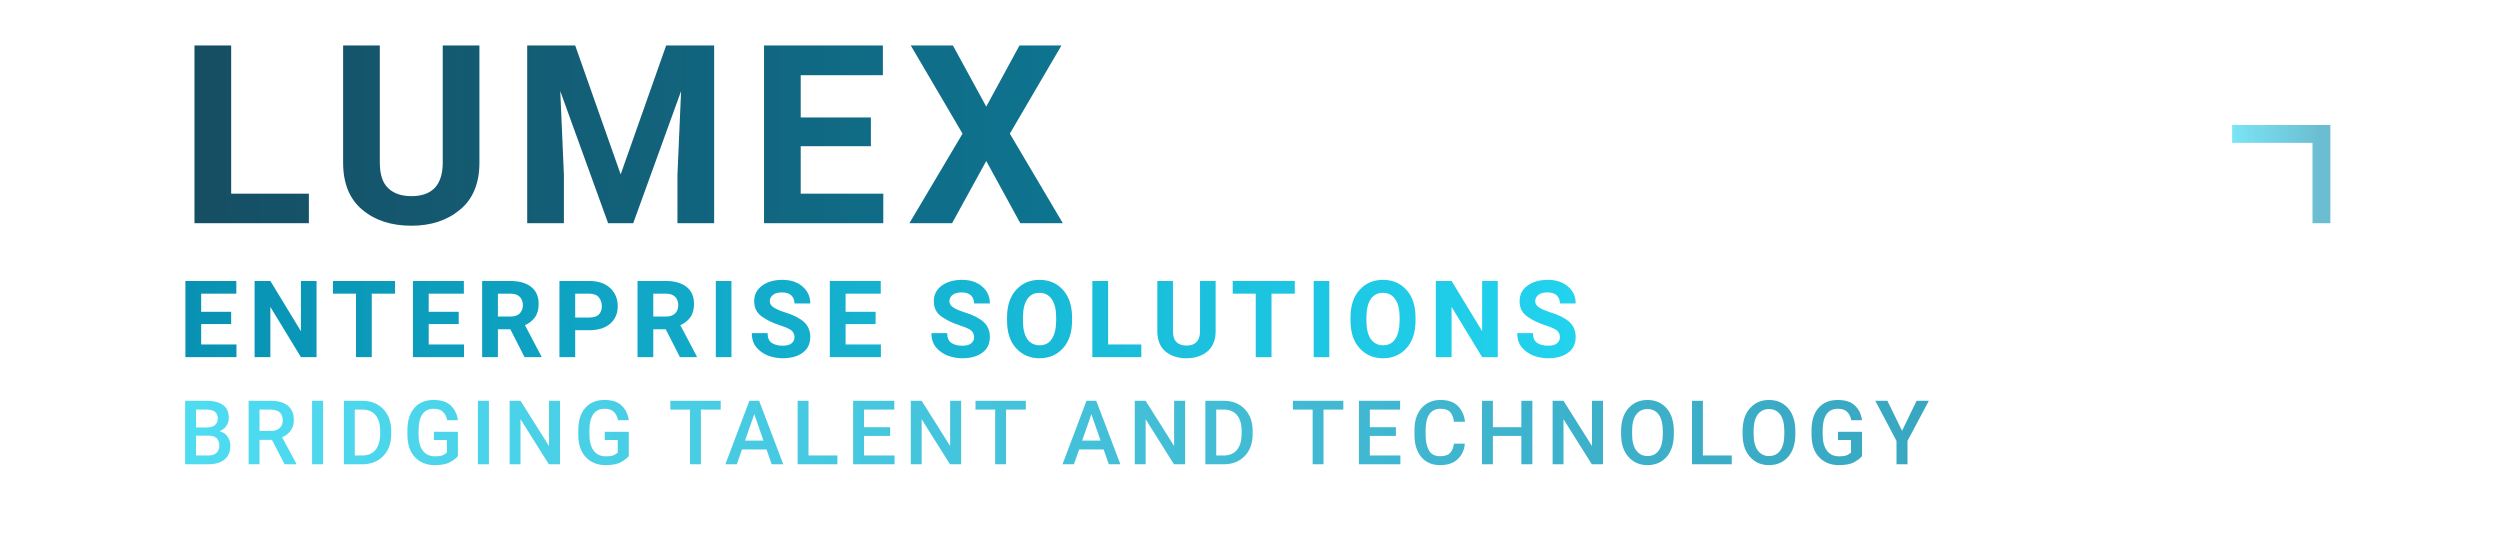
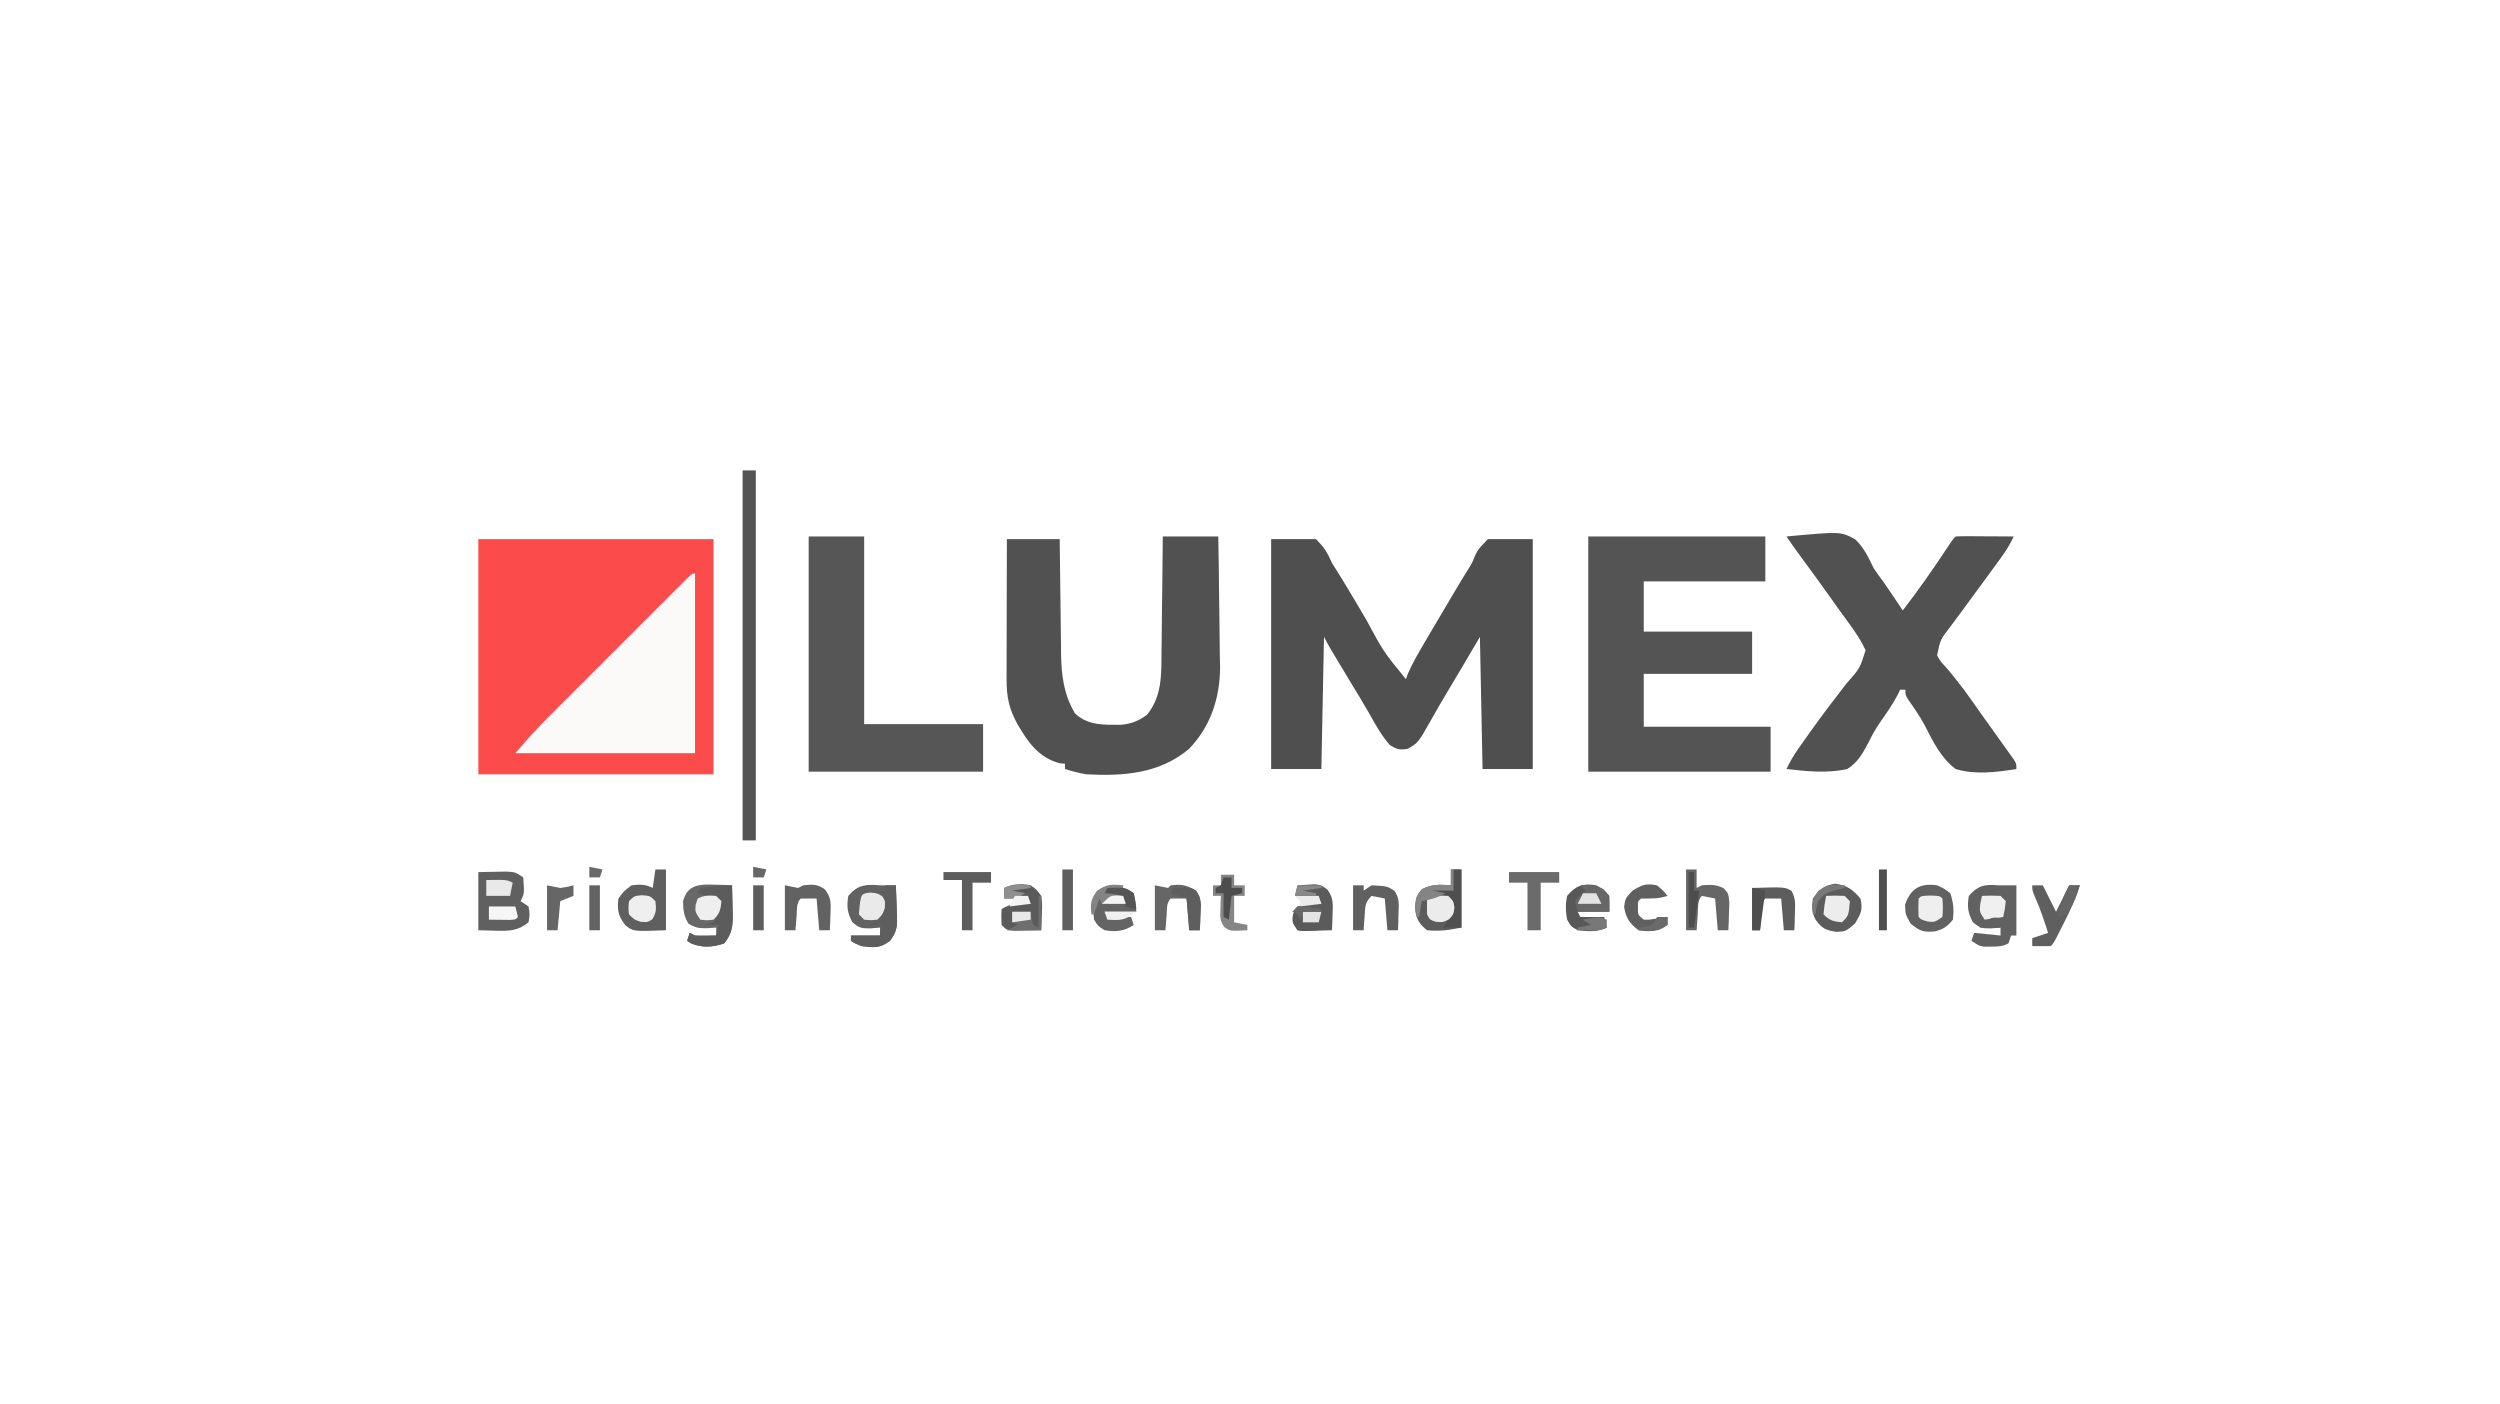
- <svg xmlns="http://www.w3.org/2000/svg" viewBox="0 0 280 60" class="lumex-logo">
-   <defs>
-     <linearGradient id="primaryGradient" x1="0%" y1="0%" x2="100%" y2="100%">
-       <stop offset="0%" style="stop-color:#0891b2" />
-       <stop offset="100%" style="stop-color:#0e7490" />
-     </linearGradient>
-     <linearGradient id="accentGradient" x1="0%" y1="0%" x2="100%" y2="0%">
-       <stop offset="0%" style="stop-color:#22d3ee" />
-       <stop offset="100%" style="stop-color:#0891b2" />
-     </linearGradient>
-     <linearGradient id="textPrimary" x1="0%" y1="0%" x2="100%" y2="0%">
-       <stop offset="0%" style="stop-color:#164e63" />
-       <stop offset="100%" style="stop-color:#0e7490" />
-     </linearGradient>
-     <linearGradient id="subtitleGradient" x1="0%" y1="0%" x2="100%" y2="0%">
-       <stop offset="0%" style="stop-color:#0891b2" />
-       <stop offset="100%" style="stop-color:#22d3ee" />
-     </linearGradient>
-   </defs>
-   <g class="brand-text">
-     <text x="20" y="25" font-family="'Segoe UI', 'Roboto', system-ui, sans-serif" font-size="28" font-weight="700" fill="url(#textPrimary)" class="company-name">
-       LUMEX
-     </text>
-     <text x="20" y="40" font-family="'Segoe UI', 'Roboto', system-ui, sans-serif" font-size="12" font-weight="600" fill="url(#subtitleGradient)" class="company-subtitle" letter-spacing="1px">
-       ENTERPRISE SOLUTIONS
-     </text>
-     <text x="20" y="52" font-family="'Segoe UI', 'Roboto', system-ui, sans-serif" font-size="10" font-weight="500" fill="url(#accentGradient)" class="brand-tagline" letter-spacing="0.8px">
-       BRIDGING TALENT AND TECHNOLOGY
-     </text>
-   </g>
-   <g class="accent-elements">
-     <line x1="20" y1="44" x2="240" y2="44" stroke="url(#primaryGradient)" stroke-width="0.5" opacity="0.3" class="divider-line" />
-     <path d="M250 15 L260 15 L260 25" stroke="url(#accentGradient)" stroke-width="2" fill="none" opacity="0.6" class="corner-accent" />
-   </g>
-   <style>
-     .lumex-logo {
-       transition: all 0.2s ease;
-     }
-     
- 
-     
-     .lumex-logo:hover .company-name {
-       filter: brightness(1.2);
-       transform: scale(1.05);
-       transition: all 0.3s ease;
-     }
-     
-     .lumex-logo:hover .company-subtitle {
-       filter: brightness(1.2);
-       transform: translateX(2px);
-       transition: all 0.3s ease;
-     }
-     
-     .lumex-logo:hover .innovation-dot {
-       animation: dot-pulse 1.8s ease-in-out infinite alternate;
-     }
-     
-     .lumex-logo:hover .divider-line {
-       opacity: 0.5;
-       transition: opacity 0.2s ease;
-     }
-     
-     .lumex-logo:hover .corner-accent {
-       opacity: 0.8;
-       animation: accent-glow 2s ease-in-out infinite;
-     }
-     
-     @keyframes dot-pulse {
-       0% { opacity: 0.8; transform: scale(1); }
-       100% { opacity: 1; transform: scale(1.2); }
-     }
-     
-     @keyframes accent-glow {
-       0%, 100% { opacity: 0.6; }
-       50% { opacity: 0.9; }
-     }
-     
-     .company-name {
-       letter-spacing: 2px;
-       font-weight: 700;
-     }
-     
-     .company-subtitle {
-       text-transform: uppercase;
-       font-feature-settings: "kern" 1, "liga" 1;
-     }
-     
-     .brand-tagline {
-       text-transform: uppercase;
-       font-feature-settings: "kern" 1, "liga" 1;
-       opacity: 0.8;
-     }
-     
-     /* Staggered animation delays for innovation elements */
-     .innovation-diamond:nth-child(1) { animation-delay: 0s; }
-     .innovation-dot { animation-delay: 0.5s; }
-     .innovation-diamond:nth-child(3) { animation-delay: 1s; }
-     
-     /* Professional, clean styling */
-     * {
-       vector-effect: non-scaling-stroke;
-     }
-   </style>
+ <svg xmlns="http://www.w3.org/2000/svg" version="1.1" width="946" height="531">
+   <path d="M0 0 C312.18 0 624.36 0 946 0 C946 175.23 946 350.46 946 531 C633.82 531 321.64 531 0 531 C0 355.77 0 180.54 0 0 Z " fill="transparent" transform="translate(0,0)" />
+   <path d="M0 0 C29.37 0 58.74 0 89 0 C89 29.37 89 58.74 89 89 C59.63 89 30.26 89 0 89 C0 59.63 0 30.26 0 0 Z " fill="#FC4B4B" transform="translate(181,204)" />
+   <path d="M0 0 C5.61 0 11.22 0 17 0 C20.215 3.328 21.229 4.969 23 9 C24.226 11.015 25.478 13.014 26.75 15 C29.918 20.172 33 25.39 36.062 30.625 C42.511 42.595 42.511 42.595 51 53 C51.229 52.352 51.459 51.703 51.695 51.035 C53.441 46.974 55.641 43.247 57.875 39.438 C58.356 38.613 58.837 37.788 59.333 36.938 C62.962 30.732 66.627 24.547 70.312 18.375 C70.791 17.571 71.27 16.767 71.763 15.939 C72.696 14.384 73.65 12.841 74.624 11.312 C76.065 9.011 76.065 9.011 77.091 6.415 C78.293 3.914 78.293 3.914 82 0 C87.61 0 93.22 0 99 0 C99 28.71 99 57.42 99 87 C92.73 87 86.46 87 80 87 C79.67 70.5 79.34 54 79 37 C76.546 41.166 74.091 45.333 71.562 49.625 C70.086 52.104 68.607 54.582 67.125 57.059 C64.779 60.98 62.469 64.915 60.25 68.91 C55.641 77.028 55.641 77.028 51.777 79.316 C48.79 79.885 47.617 79.557 45 78 C41.897 74.511 39.702 70.607 37.444 66.549 C35.076 62.37 32.56 58.28 30.071 54.172 C28.057 50.845 26.056 47.511 24.062 44.172 C23.497 43.224 22.931 42.276 22.348 41.3 C21.522 39.891 20.73 38.461 20 37 C19.67 53.5 19.34 70 19 87 C12.73 87 6.46 87 0 87 C0 58.29 0 29.58 0 0 Z " fill="#4F4F4F" transform="translate(481,204)" />
+   <path d="M0 0 C22.11 0 44.22 0 67 0 C67 5.61 67 11.22 67 17 C51.82 17 36.64 17 21 17 C21 23.27 21 29.54 21 36 C34.53 36 48.06 36 62 36 C62 41.28 62 46.56 62 52 C48.47 52 34.94 52 21 52 C21 58.6 21 65.2 21 72 C36.84 72 52.68 72 69 72 C69 77.61 69 83.22 69 89 C46.23 89 23.46 89 0 89 C0 59.63 0 30.26 0 0 Z " fill="#545454" transform="translate(601,203)" />
+   <path d="M0 0 C6.93 0 13.86 0 21 0 C21.137 7.581 21.246 15.162 21.311 22.744 C21.342 26.266 21.384 29.787 21.453 33.309 C21.531 37.375 21.56 41.441 21.586 45.508 C21.617 46.748 21.648 47.988 21.68 49.266 C21.684 60.887 18.179 71.856 9.922 80.387 C-1.273 89.784 -14.951 90.759 -29 90 C-31.786 89.52 -34.296 88.848 -37 88 C-37 87.34 -37 86.68 -37 86 C-38.021 85.907 -38.021 85.907 -39.062 85.812 C-47.089 83.592 -51.009 77.854 -55 71 C-58.209 65.246 -59.128 60.568 -59.114 54.016 C-59.113 52.836 -59.113 51.655 -59.113 50.438 C-59.108 49.173 -59.103 47.909 -59.098 46.605 C-59.096 45.303 -59.095 44 -59.093 42.659 C-59.09 39.208 -59.08 35.757 -59.069 32.307 C-59.058 28.781 -59.054 25.255 -59.049 21.729 C-59.038 14.819 -59.021 7.91 -59 1 C-52.4 1 -45.8 1 -39 1 C-38.985 2.553 -38.971 4.106 -38.956 5.707 C-38.898 11.503 -38.82 17.299 -38.738 23.095 C-38.704 25.597 -38.676 28.099 -38.654 30.602 C-38.62 34.211 -38.567 37.82 -38.512 41.43 C-38.505 42.537 -38.499 43.645 -38.492 44.786 C-38.343 52.781 -37.379 60.063 -33.188 67 C-28.131 71.623 -22.415 71.232 -15.902 71.266 C-11.905 70.9 -9.056 69.807 -5.875 67.375 C-0.278 60.285 -0.534 52.388 -0.488 43.75 C-0.47 42.496 -0.452 41.242 -0.434 39.95 C-0.389 36.643 -0.357 33.335 -0.33 30.028 C-0.3 26.642 -0.254 23.257 -0.209 19.871 C-0.124 13.247 -0.057 6.624 0 0 Z " fill="#515151" transform="translate(440,203)" />
+   <path d="M0 0 C20.453 -1.89 20.453 -1.89 25.907 1.017 C29.251 4.035 31.061 8.009 33 12 C34.239 13.814 35.508 15.607 36.812 17.375 C39.256 20.886 41.633 24.437 44 28 C50.02 20.192 55.621 12.197 61.031 3.957 C63 1 63 1 64 0 C65.635 -0.087 67.273 -0.107 68.91 -0.098 C69.9 -0.094 70.889 -0.091 71.908 -0.088 C72.949 -0.08 73.99 -0.071 75.062 -0.062 C76.63 -0.056 76.63 -0.056 78.229 -0.049 C80.819 -0.037 83.41 -0.021 86 0 C84.687 2.771 83.224 5.22 81.418 7.695 C80.904 8.403 80.39 9.11 79.86 9.839 C79.308 10.593 78.756 11.348 78.188 12.125 C77.619 12.91 77.05 13.694 76.464 14.503 C73.427 18.689 70.367 22.858 67.285 27.012 C66.693 27.817 66.1 28.621 65.49 29.451 C64.351 30.997 63.205 32.538 62.052 34.073 C58.202 39.032 58.202 39.032 57 45 C58.276 47.3 58.276 47.3 60.312 49.438 C63.651 53.36 66.782 57.355 69.75 61.562 C70.157 62.138 70.564 62.714 70.983 63.307 C71.849 64.535 72.715 65.762 73.579 66.991 C75.144 69.203 76.723 71.405 78.305 73.605 C79.412 75.154 80.518 76.702 81.625 78.25 C82.158 78.989 82.692 79.729 83.241 80.49 C83.731 81.179 84.222 81.868 84.727 82.578 C85.385 83.497 85.385 83.497 86.057 84.435 C87 86 87 86 87 88 C79.423 89.199 71.451 90.252 64 88 C58.494 83.826 55.415 77.571 52.343 71.516 C50.52 68.1 48.348 64.974 46.121 61.81 C45 60 45 60 45 58 C44.34 58 43.68 58 43 58 C42.742 58.549 42.484 59.098 42.219 59.664 C40.218 63.499 37.763 66.999 35.285 70.539 C33.649 72.915 32.32 75.305 31.059 77.898 C28.937 81.918 26.972 85.585 23 88 C15.482 89.702 7.592 88.864 0 88 C1.276 85.334 2.665 82.906 4.363 80.488 C4.832 79.821 5.301 79.153 5.783 78.466 C6.288 77.755 6.793 77.045 7.312 76.312 C7.836 75.572 8.359 74.832 8.898 74.069 C13.358 67.806 17.993 61.685 22.722 55.622 C27.783 49.906 27.783 49.906 29.938 43.062 C27.337 37.341 23.055 32.184 19.438 27.062 C18.919 26.328 18.4 25.593 17.866 24.835 C13.798 19.09 9.662 13.397 5.478 7.735 C3.596 5.187 1.757 2.636 0 0 Z " fill="#515151" transform="translate(676,203)" />
+   <path d="M0 0 C6.93 0 13.86 0 21 0 C21 23.43 21 46.86 21 71 C35.85 71 50.7 71 66 71 C66 76.94 66 82.88 66 89 C44.22 89 22.44 89 0 89 C0 59.63 0 30.26 0 0 Z " fill="#565656" transform="translate(306,203)" />
+   <path d="M0 0 C0 22.44 0 44.88 0 68 C-22.44 68 -44.88 68 -68 68 C-64.013 63.348 -60.058 58.912 -55.735 54.606 C-55.141 54.01 -54.547 53.414 -53.934 52.8 C-51.994 50.855 -50.05 48.914 -48.105 46.973 C-46.749 45.615 -45.392 44.258 -44.035 42.9 C-41.205 40.068 -38.373 37.238 -35.54 34.41 C-31.901 30.776 -28.265 27.137 -24.631 23.498 C-21.838 20.7 -19.041 17.905 -16.244 15.111 C-14.902 13.769 -13.56 12.426 -12.219 11.083 C-10.355 9.216 -8.487 7.352 -6.618 5.489 C-6.061 4.929 -5.503 4.37 -4.929 3.793 C-1.114 0 -1.114 0 0 0 Z " fill="#FCF9F9" transform="translate(263,217)" />
+   <path d="M0 0 C1.65 0 3.3 0 5 0 C5 46.2 5 92.4 5 140 C3.35 140 1.7 140 0 140 C0 93.8 0 47.6 0 0 Z " fill="#545454" transform="translate(281,178)" />
+   <path d="M0 0 C2.248 -0.041 4.496 -0.083 6.812 -0.125 C8.077 -0.148 9.342 -0.171 10.645 -0.195 C14 0 14 0 17 2 C17.438 8.125 17.438 8.125 16 11 C16.99 11.66 17.98 12.32 19 13 C19.5 15.938 19.5 15.938 19 19 C14.994 22.244 11.728 22.329 6.688 22.188 C3.377 22.095 3.377 22.095 0 22 C0 14.74 0 7.48 0 0 Z " fill="#606060" transform="translate(181,330)" />
+   <path d="M0 0 C0.99 0 1.98 0 3 0 C4.32 0 5.64 0 7 0 C7 6.27 7 12.54 7 19 C6.34 19 5.68 19 5 19 C4.67 19.99 4.34 20.98 4 22 C1.66 23.17 0.166 23.166 -2.438 23.188 C-3.611 23.209 -3.611 23.209 -4.809 23.23 C-7 23 -7 23 -10 21 C-9.67 20.01 -9.34 19.02 -9 18 C-5.7 18.33 -2.4 18.66 1 19 C1 18.01 1 17.02 1 16 C-0.237 16.103 -1.475 16.206 -2.75 16.312 C-6.129 16.301 -6.767 16.192 -9.5 13.938 C-11.385 10.246 -11.669 8.091 -11 4 C-7.594 0.093 -5.053 -0.439 0 0 Z " fill="#616161" transform="translate(756,335)" />
+   <path d="M0 0 C0.66 0 1.32 0 2 0 C3.32 0 4.64 0 6 0 C6.135 2.897 6.234 5.788 6.312 8.688 C6.354 9.504 6.396 10.321 6.439 11.162 C6.528 15.552 6.429 17.422 3.734 21.055 C-0.335 23.95 -2.104 23.544 -7 23 C-9.5 22 -9.5 22 -11 21 C-11 20.34 -11 19.68 -11 19 C-7.37 19 -3.74 19 0 19 C0 18.01 0 17.02 0 16 C-1.238 16.103 -2.475 16.206 -3.75 16.312 C-7.129 16.301 -7.767 16.192 -10.5 13.938 C-12.385 10.246 -12.669 8.091 -12 4 C-8.395 -0.261 -5.388 -0.407 0 0 Z " fill="#616161" transform="translate(333,335)" />
+   <path d="M0 0 C1.263 0.036 2.527 0.072 3.828 0.109 C5.274 0.179 5.274 0.179 6.75 0.25 C6.831 2.98 6.891 5.707 6.938 8.438 C6.963 9.206 6.988 9.975 7.014 10.768 C7.073 15.406 6.85 18.528 3.75 22.25 C-0.508 23.669 -4.479 23.977 -8.688 22.25 C-9.203 21.92 -9.719 21.59 -10.25 21.25 C-9.92 20.26 -9.59 19.27 -9.25 18.25 C-8.59 18.58 -7.93 18.91 -7.25 19.25 C-5.877 19.319 -4.5 19.335 -3.125 19.312 C-1.846 19.292 -0.568 19.271 0.75 19.25 C0.75 18.26 0.75 17.27 0.75 16.25 C-0.487 16.332 -1.725 16.415 -3 16.5 C-6.013 16.479 -7.093 16.344 -9.75 14.75 C-11.553 11.745 -11.727 9.693 -11.781 6.25 C-10.127 0.023 -5.687 -0.211 0 0 Z " fill="#686868" transform="translate(270.25,334.75)" />
+   <path d="M0 0 C1.32 0 2.64 0 4 0 C4 7.59 4 15.18 4 23 C-8.382 23.495 -8.382 23.495 -11.359 21.109 C-14.071 17.623 -14.52 15.424 -14 11 C-11.875 8.125 -11.875 8.125 -9 6 C-5.796 5.623 -3.889 5.556 -1 7 C-0.67 4.69 -0.34 2.38 0 0 Z " fill="#5F5F5F" transform="translate(248,329)" />
+   <path d="M0 0 C1.32 0 2.64 0 4 0 C4 7.26 4 14.52 4 22 C-0.851 22.97 -4.129 23.464 -9 23 C-11.65 20.88 -12.717 19.362 -13.41 16.027 C-13.678 12.356 -13.302 10.377 -11 7.5 C-7.014 5.507 -4.419 5.7 0 6 C0 4.02 0 2.04 0 0 Z " fill="#5C5C5C" transform="translate(549,329)" />
+   <path d="M0 0 C2.812 1.312 2.812 1.312 5 3 C6.208 6.623 6.4 9.196 6 13 C3.894 15.566 2.312 16.696 -0.938 17.449 C-5.225 17.815 -6.659 17.285 -10.062 14.438 C-12 11 -12 11 -12.125 7.375 C-10.073 1.22 -6.38 -0.93 0 0 Z " fill="#616161" transform="translate(733,335)" />
+   <path d="M0 0 C4.784 0.839 6.332 2 9.562 5.625 C10.539 9.797 9.748 11.312 7.562 15 C4.061 18.064 4.061 18.064 0.5 18.25 C-3.733 17.578 -4.949 17.01 -7.438 13.625 C-8.882 10.736 -8.814 8.829 -8.438 5.625 C-5.854 2.024 -4.386 0.797 0 0 Z " fill="#5C5C5C" transform="translate(694.4375,334.375)" />
+   <path d="M0 0 C2.875 1.625 2.875 1.625 5 4 C5 5.98 5 7.96 5 10 C1.04 10 -2.92 10 -7 10 C-6.67 10.66 -6.34 11.32 -6 12 C-3.03 12 -0.06 12 3 12 C3.33 13.32 3.66 14.64 4 16 C0.532 17.734 -3.208 17.458 -7 17 C-9.562 15.562 -9.562 15.562 -11 13 C-11.598 9.868 -11.659 7.125 -11 4 C-7.771 0.106 -4.964 -0.827 0 0 Z " fill="#585858" transform="translate(604,335)" />
+   <path d="M0 0 C2.242 1.598 2.242 1.598 4 4 C4.391 7.234 4.391 7.234 4.25 10.75 C4.214 11.92 4.178 13.091 4.141 14.297 C4.071 15.635 4.071 15.635 4 17 C1.875 17.054 -0.25 17.093 -2.375 17.125 C-3.558 17.148 -4.742 17.171 -5.961 17.195 C-9 17 -9 17 -11 15 C-11.125 11.875 -11.125 11.875 -11 9 C-7.366 6.674 -4.229 6.837 0 7 C-0.33 6.34 -0.66 5.68 -1 5 C-3.97 5 -6.94 5 -10 5 C-10 3.68 -10 2.36 -10 1 C-6.871 -0.565 -3.389 -0.697 0 0 Z " fill="#5A5A5A" transform="translate(390,335)" />
+   <path d="M0 0 C1.415 -0.109 2.832 -0.186 4.25 -0.25 C5.039 -0.296 5.828 -0.343 6.641 -0.391 C9 0 9 0 11.281 1.594 C13.572 4.801 13.406 6.851 13.25 10.75 C13.214 11.92 13.178 13.091 13.141 14.297 C13.071 15.635 13.071 15.635 13 17 C10.876 17.081 8.75 17.139 6.625 17.188 C5.442 17.222 4.258 17.257 3.039 17.293 C1.535 17.148 1.535 17.148 0 17 C-2 14 -2 14 -1.812 11.438 C-1 9 -1 9 2 7 C4.332 6.921 6.668 6.912 9 7 C8.67 6.34 8.34 5.68 8 5 C5.874 4.533 5.874 4.533 3.438 4.375 C2.611 4.3 1.785 4.225 0.934 4.148 C0.296 4.099 -0.343 4.05 -1 4 C-0.67 2.68 -0.34 1.36 0 0 Z " fill="#5B5B5B" transform="translate(491,335)" />
+   <path d="M0 0 C1.32 0 2.64 0 4 0 C4 2.31 4 4.62 4 7 C4.66 6.67 5.32 6.34 6 6 C9.156 5.726 11.309 5.662 14.18 7.066 C16 9 16 9 16.391 12.355 C16.321 14.252 16.321 14.252 16.25 16.188 C16.214 17.46 16.178 18.732 16.141 20.043 C16.071 21.507 16.071 21.507 16 23 C14.68 23 13.36 23 12 23 C11.67 19.04 11.34 15.08 11 11 C9.35 10.67 7.7 10.34 6 10 C4.189 11.811 4.618 14.613 4.438 17.062 C4.354 18.167 4.27 19.272 4.184 20.41 C4.123 21.265 4.062 22.119 4 23 C2.68 23 1.36 23 0 23 C0 15.41 0 7.82 0 0 Z " fill="#666666" transform="translate(638,329)" />
+   <path d="M0 0 C6.27 0 12.54 0 19 0 C19 1.32 19 2.64 19 4 C16.69 4 14.38 4 12 4 C12 9.94 12 15.88 12 22 C10.35 22 8.7 22 7 22 C7 16.06 7 10.12 7 4 C4.69 4 2.38 4 0 4 C0 2.68 0 1.36 0 0 Z " fill="#6B6B6B" transform="translate(571,330)" />
+   <path d="M0 0 C2.475 0.495 2.475 0.495 5 1 C5.33 0.67 5.66 0.34 6 0 C9.635 -0.413 11.509 -0.292 14.684 1.598 C17 4 17 4 17.488 7.234 C17.43 8.395 17.372 9.555 17.312 10.75 C17.245 12.506 17.245 12.506 17.176 14.297 C17.118 15.189 17.06 16.081 17 17 C15.68 17 14.36 17 13 17 C12.67 13.04 12.34 9.08 12 5 C10.02 5 8.04 5 6 5 C4.26 6.74 4.628 9.194 4.438 11.562 C4.354 12.574 4.27 13.586 4.184 14.629 C4.123 15.411 4.062 16.194 4 17 C2.68 17 1.36 17 0 17 C0 11.39 0 5.78 0 0 Z " fill="#666666" transform="translate(437,335)" />
+   <path d="M0 0 C2.475 0.495 2.475 0.495 5 1 C5.66 0.67 6.32 0.34 7 0 C10.491 -0.379 12.302 -0.512 15.18 1.598 C17.604 4.797 17.409 6.784 17.25 10.75 C17.214 11.92 17.178 13.091 17.141 14.297 C17.071 15.635 17.071 15.635 17 17 C15.68 17 14.36 17 13 17 C12.67 13.04 12.34 9.08 12 5 C10.02 5 8.04 5 6 5 C4.26 6.74 4.628 9.194 4.438 11.562 C4.354 12.574 4.27 13.586 4.184 14.629 C4.123 15.411 4.062 16.194 4 17 C2.68 17 1.36 17 0 17 C0 11.39 0 5.78 0 0 Z " fill="#626262" transform="translate(297,335)" />
+   <path d="M0 0 C1.32 0 2.64 0 4 0 C5.65 3.3 7.3 6.6 9 10 C10.65 6.7 12.3 3.4 14 0 C15.32 0 16.64 0 18 0 C16.476 5.067 14.327 9.615 11.938 14.312 C11.391 15.404 11.391 15.404 10.834 16.518 C8.141 21.859 8.141 21.859 7 23 C4.667 23.041 2.333 23.042 0 23 C0 22.01 0 21.02 0 20 C1.98 19.34 3.96 18.68 6 18 C4.597 13.613 3.18 9.277 1.312 5.062 C0 2 0 2 0 0 Z " fill="#5F5F5F" transform="translate(769,335)" />
+   <path d="M0 0 C1.32 0 2.64 0 4 0 C4 0.66 4 1.32 4 2 C4.99 1.34 5.98 0.68 7 0 C12.975 0.32 12.975 0.32 15.707 2.133 C17.656 4.947 17.288 7.316 17.188 10.688 C17.16 11.867 17.133 13.046 17.105 14.262 C17.071 15.165 17.036 16.069 17 17 C15.68 17 14.36 17 13 17 C12.67 13.04 12.34 9.08 12 5 C10.35 4.67 8.7 4.34 7 4 C4.411 6.589 4.626 8.027 4.375 11.625 C4.3 12.628 4.225 13.631 4.148 14.664 C4.099 15.435 4.05 16.206 4 17 C2.68 17 1.36 17 0 17 C0 11.39 0 5.78 0 0 Z " fill="#606060" transform="translate(512,335)" />
+   <path d="M0 0 C0.081 2.73 0.141 5.457 0.188 8.188 C0.213 8.956 0.238 9.725 0.264 10.518 C0.323 15.156 0.1 18.278 -3 22 C-7.258 23.419 -11.229 23.727 -15.438 22 C-15.953 21.67 -16.469 21.34 -17 21 C-16.505 19.515 -16.505 19.515 -16 18 C-15.34 18.33 -14.68 18.66 -14 19 C-12.627 19.069 -11.25 19.085 -9.875 19.062 C-8.596 19.042 -7.317 19.021 -6 19 C-5.67 17.68 -5.34 16.36 -5 15 C-6.65 15 -8.3 15 -10 15 C-9.01 14.67 -8.02 14.34 -7 14 C-5.198 11.478 -4.952 10.355 -5.375 7.25 C-5.581 6.508 -5.787 5.765 -6 5 C-8.31 4.34 -10.62 3.68 -13 3 C-12.67 2.34 -12.34 1.68 -12 1 C-7.888 0.326 -4.17 0 0 0 Z " fill="#5C5C5C" transform="translate(277,335)" />
+   <path d="M0 0 C6.625 -0.25 6.625 -0.25 10 2 C10.688 5.625 10.688 5.625 11 9 C7.04 9 3.08 9 -1 9 C-0.67 9.66 -0.34 10.32 0 11 C2.97 11 5.94 11 9 11 C9.33 11.99 9.66 12.98 10 14 C6.311 16.459 3.283 16.681 -1 16 C-3.5 14.438 -3.5 14.438 -5 12 C-5.438 8.375 -5.438 8.375 -5 5 C-4.01 4.34 -3.02 3.68 -2 3 C-2 3.99 -2 4.98 -2 6 C0.97 6 3.94 6 7 6 C5.291 2.685 5.291 2.685 1.875 2.312 C0.926 2.209 -0.022 2.106 -1 2 C-0.67 1.34 -0.34 0.68 0 0 Z " fill="#646464" transform="translate(419,336)" />
+   <path d="M0 0 C1.65 0 3.3 0 5 0 C5 1.32 5 2.64 5 4 C6.32 4 7.64 4 9 4 C9 5.32 9 6.64 9 8 C7.68 8 6.36 8 5 8 C5 11.3 5 14.6 5 18 C6.65 18.33 8.3 18.66 10 19 C10 19.66 10 20.32 10 21 C3.53 21.366 3.53 21.366 1.281 19.812 C-0.443 17.373 -0.303 15.769 -0.188 12.812 C-0.16 11.911 -0.133 11.01 -0.105 10.082 C-0.071 9.395 -0.036 8.708 0 8 C-0.99 8 -1.98 8 -3 8 C-3 6.68 -3 5.36 -3 4 C-2.01 4 -1.02 4 0 4 C0 2.68 0 1.36 0 0 Z " fill="#858585" transform="translate(462,331)" />
+   <path d="M0 0 C1.32 0 2.64 0 4 0 C4.135 2.897 4.234 5.788 4.312 8.688 C4.354 9.504 4.396 10.321 4.439 11.162 C4.528 15.552 4.429 17.422 1.734 21.055 C-2.335 23.95 -4.104 23.544 -9 23 C-11.5 22 -11.5 22 -13 21 C-13 20.34 -13 19.68 -13 19 C-9.37 19 -5.74 19 -2 19 C-1.67 17.68 -1.34 16.36 -1 15 C-2.65 15 -4.3 15 -6 15 C-5.01 14.67 -4.02 14.34 -3 14 C-1.378 11.973 -0.973 10.544 -1.102 7.957 C-1.348 5.964 -1.67 3.981 -2 2 C-1.34 2 -0.68 2 0 2 C0 1.34 0 0.68 0 0 Z " fill="#5E5E5E" transform="translate(335,335)" />
+   <path d="M0 0 C5.94 0 11.88 0 18 0 C18 1.32 18 2.64 18 4 C15.69 4 13.38 4 11 4 C11 9.94 11 15.88 11 22 C9.68 22 8.36 22 7 22 C7 15.73 7 9.46 7 3 C4.69 3 2.38 3 0 3 C0 2.01 0 1.02 0 0 Z " fill="#5C5C5C" transform="translate(357,330)" />
+   <path d="M0 0 C12.36 -0.367 12.36 -0.367 14.906 1.094 C16.555 3.968 16.285 6.41 16.188 9.688 C16.16 10.867 16.133 12.046 16.105 13.262 C16.071 14.165 16.036 15.069 16 16 C14.68 16 13.36 16 12 16 C11.67 12.04 11.34 8.08 11 4 C9.02 4 7.04 4 5 4 C3.26 5.74 3.628 8.194 3.438 10.562 C3.354 11.574 3.27 12.586 3.184 13.629 C3.123 14.411 3.062 15.194 3 16 C2.01 16 1.02 16 0 16 C0 10.72 0 5.44 0 0 Z " fill="#5D5D5D" transform="translate(663,336)" />
+   <path d="M0 0 C2.375 2 2.375 2 4 4 C0.532 5.156 -2.366 5 -6 5 C-7.27 6.053 -7.27 6.053 -7.188 8.438 C-7.268 11.167 -7.268 11.167 -5 13 C-2.779 13.023 -2.779 13.023 -0.375 12.625 C0.442 12.514 1.26 12.403 2.102 12.289 C2.728 12.194 3.355 12.098 4 12 C4 12.99 4 13.98 4 15 C0.332 17.445 -2.735 17.722 -7 17 C-10.344 14.428 -11.79 12.351 -12.438 8.188 C-12 5 -12 5 -9.375 2.125 C-5.72 -0.177 -4.209 -0.824 0 0 Z " fill="#5F5F5F" transform="translate(627,335)" />
+   <path d="M0 0 C0.99 0 1.98 0 3 0 C3 7.26 3 14.52 3 22 C0.69 22 -1.62 22 -4 22 C-3.505 21.278 -3.01 20.556 -2.5 19.812 C-0.907 16.825 -0.551 15.32 -1 12 C-3.565 9.435 -5.477 9.46 -9 9 C-8.67 8.34 -8.34 7.68 -8 7 C-2.25 6.875 -2.25 6.875 0 8 C0 5.36 0 2.72 0 0 Z " fill="#4F4F4F" transform="translate(550,329)" />
+   <path d="M0 0 C2.475 0.495 2.475 0.495 5 1 C7.725 0.623 7.725 0.623 10 0 C10 1.32 10 2.64 10 4 C8.35 4.66 6.7 5.32 5 6 C4.67 9.63 4.34 13.26 4 17 C2.68 17 1.36 17 0 17 C0 11.39 0 5.78 0 0 Z " fill="#666666" transform="translate(207,335)" />
+   <path d="M0 0 C1.32 0 2.64 0 4 0 C4 7.59 4 15.18 4 23 C2.68 23 1.36 23 0 23 C0 15.41 0 7.82 0 0 Z " fill="#5F5F5F" transform="translate(402,329)" />
+   <path d="M0 0 C3.692 -0.343 5.608 -0.222 8.875 1.625 C11 4 11 4 11 10 C7.04 10 3.08 10 -1 10 C-1.33 8.68 -1.66 7.36 -2 6 C-0.062 3.75 -0.062 3.75 2 2 C1.34 1.34 0.68 0.68 0 0 Z " fill="#676767" transform="translate(598,335)" />
+   <path d="M0 0 C2 2 2 2 2.375 4.438 C2 7 2 7 0.312 8.875 C-2 10 -2 10 -4.688 9.812 C-7 9 -7 9 -8 7 C-8.04 5 -8.043 3 -8 1 C-5.031 0.01 -3.091 -0.238 0 0 Z " fill="#ECECEC" transform="translate(548,339)" />
+   <path d="M0 0 C3.375 -0.125 3.375 -0.125 7 0 C7.66 0.66 8.32 1.32 9 2 C8.545 7.455 8.545 7.455 6 10 C2.703 9.67 1.377 9.377 -1 7 C-0.625 3.375 -0.625 3.375 0 0 Z " fill="#EDEDED" transform="translate(691,339)" />
+   <path d="M0 0 C3 0.25 3 0.25 5 2.25 C5.368 5.12 5.375 6.658 3.812 9.125 C2 10.25 2 10.25 -0.562 10.062 C-3 9.25 -3 9.25 -5 7.25 C-5.25 4.75 -5.25 4.75 -5 2.25 C-3 0.25 -3 0.25 0 0 Z " fill="#EFEFEF" transform="translate(243,338.75)" />
+   <path d="M0 0 C3.5 0.125 3.5 0.125 4.5 1.125 C4.75 4.562 4.75 4.562 4.5 8.125 C1.5 10.125 1.5 10.125 -1.125 9.812 C-3.5 9.125 -3.5 9.125 -4.5 8.125 C-4.625 4.625 -4.625 4.625 -4.5 1.125 C-3.5 0.125 -3.5 0.125 0 0 Z " fill="#EFEFEF" transform="translate(730.5,338.875)" />
+   <path d="M0 0 C2.625 0.25 2.625 0.25 4.5 1.438 C5.625 3.25 5.625 3.25 5.438 5.812 C4.625 8.25 4.625 8.25 2.625 10.25 C0.125 10.5 0.125 10.5 -2.375 10.25 C-3.035 9.59 -3.695 8.93 -4.375 8.25 C-3.685 0.388 -3.685 0.388 0 0 Z " fill="#EAEAEA" transform="translate(329.375,337.75)" />
+   <path d="M0 0 C3.375 -0.125 3.375 -0.125 7 0 C7.66 0.66 8.32 1.32 9 2 C8.625 5.125 8.625 5.125 8 8 C5.69 8.33 3.38 8.66 1 9 C-1 6 -1 6 -0.625 2.812 C-0.419 1.884 -0.212 0.956 0 0 Z " fill="#F0F0F0" transform="translate(750,339)" />
+   <path d="M0 0 C6.428 -0.364 6.428 -0.364 8.719 1.094 C10.633 3.941 10.288 6.304 10.188 9.688 C10.16 10.867 10.133 12.046 10.105 13.262 C10.071 14.165 10.036 15.069 10 16 C8.68 16 7.36 16 6 16 C5.67 12.04 5.34 8.08 5 4 C3.02 3.34 1.04 2.68 -1 2 C-0.67 1.34 -0.34 0.68 0 0 Z " fill="#5E5E5E" transform="translate(444,336)" />
+   <path d="M0 0 C0.66 0.66 1.32 1.32 2 2 C1.67 5.297 1.377 6.623 -1 9 C-3.5 9.312 -3.5 9.312 -6 9 C-8 6 -8 6 -7.75 3.375 C-7.503 2.591 -7.255 1.808 -7 1 C-4.487 -0.256 -2.783 -0.209 0 0 Z " fill="#EFEFEF" transform="translate(271,339)" />
+   <path d="M0 0 C0.99 0 1.98 0 3 0 C3 7.59 3 15.18 3 23 C2.01 23 1.02 23 0 23 C0 15.41 0 7.82 0 0 Z " fill="#4F4F4F" transform="translate(711,329)" />
+   <path d="M0 0 C1.32 0 2.64 0 4 0 C4 5.61 4 11.22 4 17 C2.68 17 1.36 17 0 17 C0 11.39 0 5.78 0 0 Z " fill="#5E5E5E" transform="translate(285,335)" />
+   <path d="M0 0 C1.32 0 2.64 0 4 0 C4 5.61 4 11.22 4 17 C2.68 17 1.36 17 0 17 C0 11.39 0 5.78 0 0 Z " fill="#636363" transform="translate(223,335)" />
+   <path d="M0 0 C0.33 0 0.66 0 1 0 C1 4.29 1 8.58 1 13 C-3.29 13 -7.58 13 -12 13 C-10.68 12.34 -9.36 11.68 -8 11 C-8.66 10.67 -9.32 10.34 -10 10 C-10 8.68 -10 7.36 -10 6 C-7.69 6 -5.38 6 -3 6 C-2.876 6.804 -2.752 7.609 -2.625 8.438 C-2.419 9.283 -2.212 10.129 -2 11 C-1.34 11.33 -0.68 11.66 0 12 C0 8.04 0 4.08 0 0 Z " fill="#6E6E6E" transform="translate(393,339)" />
+   <path d="M0 0 C7.75 -0.125 7.75 -0.125 10 1 C9.67 2.65 9.34 4.3 9 6 C6.03 6 3.06 6 0 6 C0 4.02 0 2.04 0 0 Z " fill="#E9E9E9" transform="translate(184,333)" />
+   <path d="M0 0 C2.475 0.495 2.475 0.495 5 1 C4.34 5.95 3.68 10.9 3 16 C2.01 16 1.02 16 0 16 C0 10.72 0 5.44 0 0 Z " fill="#4F4F4F" transform="translate(663,336)" />
+   <path d="M0 0 C0 0.33 0 0.66 0 1 C-1.98 1.33 -3.96 1.66 -6 2 C-5.031 2.268 -4.061 2.536 -3.062 2.812 C-2.052 3.204 -1.041 3.596 0 4 C0.33 4.99 0.66 5.98 1 7 C-1.97 7 -4.94 7 -8 7 C-8.33 6.34 -8.66 5.68 -9 5 C-9.66 6.98 -10.32 8.96 -11 11 C-11.33 11 -11.66 11 -12 11 C-12.462 7.024 -12.31 5.431 -9.938 2.125 C-6.35 -0.47 -4.332 -0.425 0 0 Z " fill="#848484" transform="translate(425,335)" />
+   <path d="M0 0 C3.3 0 6.6 0 10 0 C10.33 1.32 10.66 2.64 11 4 C10 5 10 5 7.715 5.098 C6.34 5.08 6.34 5.08 4.938 5.062 C4.018 5.053 3.099 5.044 2.152 5.035 C1.442 5.024 0.732 5.012 0 5 C0 3.35 0 1.7 0 0 Z " fill="#F6F6F6" transform="translate(185,343)" />
+   <path d="M0 0 C0.99 0 1.98 0 3 0 C3 1.32 3 2.64 3 4 C4.32 4 5.64 4 7 4 C7 4.66 7 5.32 7 6 C5.68 6.33 4.36 6.66 3 7 C2.67 9.97 2.34 12.94 2 16 C1.34 15.67 0.68 15.34 0 15 C0 12.03 0 9.06 0 6 C-0.99 6 -1.98 6 -3 6 C-3 5.34 -3 4.68 -3 4 C-2.34 3.67 -1.68 3.34 -1 3 C-0.67 2.01 -0.34 1.02 0 0 Z " fill="#4D4D4D" transform="translate(463,332)" />
+   <path d="M0 0 C1.525 0.089 3.047 0.245 4.562 0.438 C5.802 0.59 5.802 0.59 7.066 0.746 C7.704 0.83 8.343 0.914 9 1 C9 1.33 9 1.66 9 2 C6.69 2 4.38 2 2 2 C2 3.32 2 4.64 2 6 C4.97 6.495 4.97 6.495 8 7 C8 7.66 8 8.32 8 9 C6.721 9.062 5.442 9.124 4.125 9.188 C3.406 9.222 2.686 9.257 1.945 9.293 C1.303 9.196 0.661 9.1 0 9 C-2 6 -2 6 -1.688 3.375 C-1 1 -1 1 0 0 Z " fill="#5A5A5A" transform="translate(491,343)" />
+   <path d="M0 0 C0.66 0 1.32 0 2 0 C2 2.31 2 4.62 2 7 C2.66 7 3.32 7 4 7 C3.34 11.62 2.68 16.24 2 21 C1.34 21 0.68 21 0 21 C0 14.07 0 7.14 0 0 Z " fill="#4D4D4D" transform="translate(639,330)" />
+   <path d="M0 0 C0.33 0 0.66 0 1 0 C1 2.64 1 5.28 1 8 C-1.64 8 -4.28 8 -7 8 C-5.35 8.33 -3.7 8.66 -2 9 C-4.967 10.648 -7.656 11.443 -11 12 C-11.33 13.98 -11.66 15.96 -12 18 C-12.33 18 -12.66 18 -13 18 C-13.604 10.755 -13.604 10.755 -11 7.5 C-7.014 5.507 -4.419 5.7 0 6 C0 4.02 0 2.04 0 0 Z " fill="#848484" transform="translate(549,329)" />
+   <path d="M0 0 C1.32 0 2.64 0 4 0 C2.78 4.036 1.461 7.554 -1 11 C-1.99 11.33 -2.98 11.66 -4 12 C-3.457 7.435 -2.205 4.027 0 0 Z " fill="#656565" transform="translate(783,335)" />
+   <path d="M0 0 C6.625 -0.25 6.625 -0.25 10 2 C10.688 5.125 10.688 5.125 11 8 C9.125 7.75 9.125 7.75 7 7 C6.711 6.34 6.423 5.68 6.125 5 C5.754 4.34 5.383 3.68 5 3 C1.941 2.184 1.941 2.184 -1 2 C-0.67 1.34 -0.34 0.68 0 0 Z " fill="#555555" transform="translate(419,336)" />
+   <path d="M0 0 C0 0.99 0 1.98 0 3 C-2.405 4.203 -3.95 4.101 -6.625 4.062 C-7.851 4.049 -7.851 4.049 -9.102 4.035 C-10.041 4.018 -10.041 4.018 -11 4 C-11 3.67 -11 3.34 -11 3 C-9.35 2.67 -7.7 2.34 -6 2 C-6.99 1.34 -7.98 0.68 -9 0 C-3.375 -1.125 -3.375 -1.125 0 0 Z " fill="#787878" transform="translate(608,348)" />
+   <path d="M0 0 C1.65 0 3.3 0 5 0 C5.66 1.32 6.32 2.64 7 4 C4.03 4 1.06 4 -2 4 C-1.34 2.68 -0.68 1.36 0 0 Z " fill="#E3E3E3" transform="translate(599,338)" />
+   <path d="M0 0 C3.96 0 7.92 0 12 0 C7.577 3.317 6.281 3.305 1 3 C0.67 2.01 0.34 1.02 0 0 Z " fill="#F0F0F0" transform="translate(418,345)" />
+   <path d="M0 0 C2.31 0 4.62 0 7 0 C6.67 1.32 6.34 2.64 6 4 C4.02 4 2.04 4 0 4 C0 2.68 0 1.36 0 0 Z " fill="#E4E4E4" transform="translate(493,345)" />
+   <path d="M0 0 C1.32 0 2.64 0 4 0 C4 0.99 4 1.98 4 3 C0.911 5.059 0.291 5.239 -3.188 5.125 C-5.075 5.063 -5.075 5.063 -7 5 C-7 4.67 -7 4.34 -7 4 C-5.824 3.845 -5.824 3.845 -4.625 3.688 C-1.67 3.224 -1.67 3.224 0 0 Z " fill="#6A6A6A" transform="translate(627,347)" />
+   <path d="M0 0 C2.31 0 4.62 0 7 0 C7 0.99 7 1.98 7 3 C4.69 3.33 2.38 3.66 0 4 C0 2.68 0 1.36 0 0 Z " fill="#E9E9E9" transform="translate(383,345)" />
+   <path d="M0 0 C2.97 0 5.94 0 9 0 C9.33 0.99 9.66 1.98 10 3 C7.36 3.33 4.72 3.66 2 4 C2 3.34 2 2.68 2 2 C1.34 1.34 0.68 0.68 0 0 Z " fill="#EBEBEB" transform="translate(490,339)" />
+   <path d="M0 0 C0 0.33 0 0.66 0 1 C-2.31 1.33 -4.62 1.66 -7 2 C-5.35 2.33 -3.7 2.66 -2 3 C-5.088 4.765 -6.233 5 -10 5 C-10 3.68 -10 2.36 -10 1 C-6.785 -0.607 -3.564 -0.057 0 0 Z " fill="#8F8F8F" transform="translate(390,335)" />
+   <path d="M0 0 C0 0.33 0 0.66 0 1 C-1.64 1.402 -1.64 1.402 -3.312 1.812 C-7.378 3.029 -7.378 3.029 -10 6 C-10.722 8.606 -10.722 8.606 -11 11 C-11.33 11 -11.66 11 -12 11 C-12.462 7.024 -12.31 5.431 -9.938 2.125 C-6.35 -0.47 -4.332 -0.425 0 0 Z " fill="#787878" transform="translate(698,335)" />
+   <path d="M0 0 C0.763 0.062 1.526 0.124 2.312 0.188 C2.643 1.177 2.973 2.167 3.312 3.188 C0.343 3.188 -2.627 3.188 -5.688 3.188 C-2.688 0.188 -2.688 0.188 0 0 Z " fill="#F4F4F4" transform="translate(422.6875,338.8125)" />
+   <path d="M0 0 C2.97 0 5.94 0 9 0 C9 0.33 9 0.66 9 1 C6.69 1.33 4.38 1.66 2 2 C3.65 2.33 5.3 2.66 7 3 C7 3.33 7 3.66 7 4 C4.36 4 1.72 4 -1 4 C-0.67 2.68 -0.34 1.36 0 0 Z " fill="#888888" transform="translate(491,335)" />
+   <path d="M0 0 C1.65 0 3.3 0 5 0 C5.33 0.99 5.66 1.98 6 3 C3.36 3.33 0.72 3.66 -2 4 C-1.34 2.68 -0.68 1.36 0 0 Z " fill="#F4F4F4" transform="translate(384,339)" />
+   <path d="M0 0 C-0.33 0.99 -0.66 1.98 -1 3 C-3.64 3 -6.28 3 -9 3 C-6.382 -0.01 -3.867 -1.933 0 0 Z " fill="#616161" transform="translate(758,348)" />
+   <path d="M0 0 C2.475 0.495 2.475 0.495 5 1 C4.67 1.99 4.34 2.98 4 4 C2.68 4 1.36 4 0 4 C0 2.68 0 1.36 0 0 Z " fill="#676767" transform="translate(285,328)" />
+   <path d="M0 0 C2.475 0.495 2.475 0.495 5 1 C4.67 1.99 4.34 2.98 4 4 C2.68 4 1.36 4 0 4 C0 2.68 0 1.36 0 0 Z " fill="#696969" transform="translate(223,328)" />
+   <path d="M0 0 C2.164 0.023 2.164 0.023 4.625 0.375 C5.851 0.541 5.851 0.541 7.102 0.711 C7.728 0.806 8.355 0.902 9 1 C9 1.33 9 1.66 9 2 C6.69 2 4.38 2 2 2 C1.67 2.99 1.34 3.98 1 5 C0.67 4.34 0.34 3.68 0 3 C-0.66 2.67 -1.32 2.34 -2 2 C-1.34 1.34 -0.68 0.68 0 0 Z " fill="#686868" transform="translate(491,343)" />
</svg>
